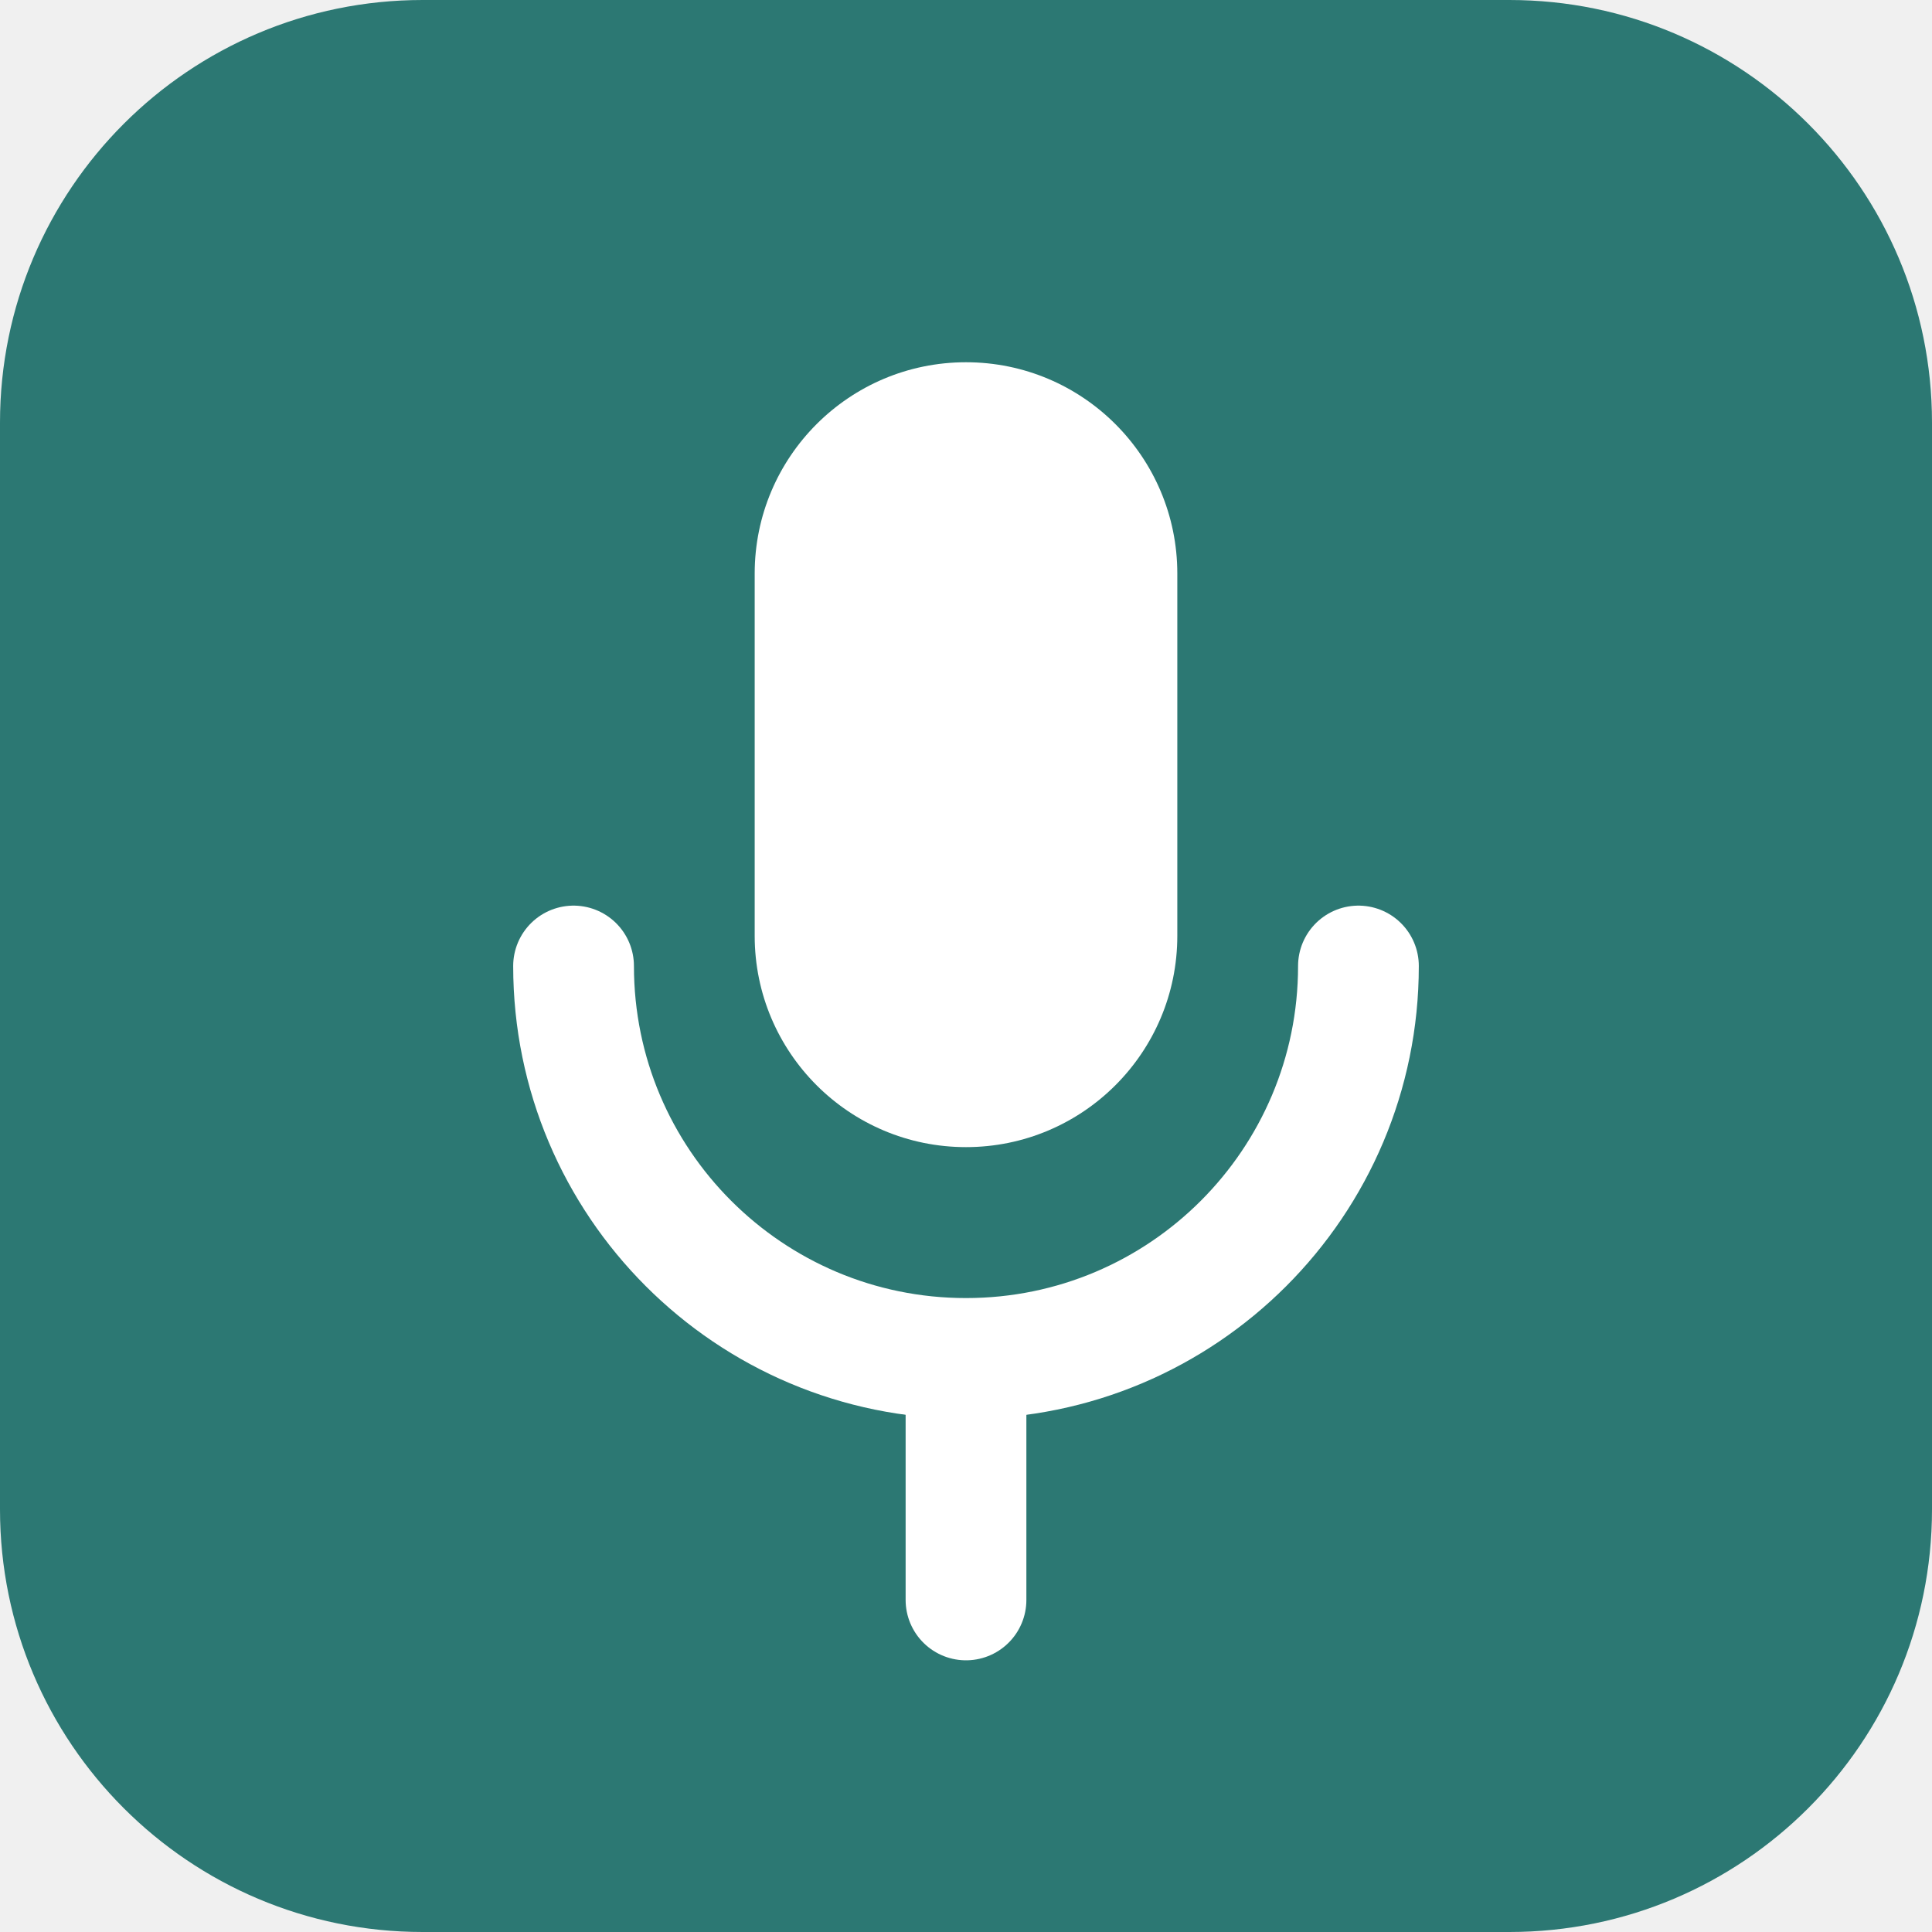
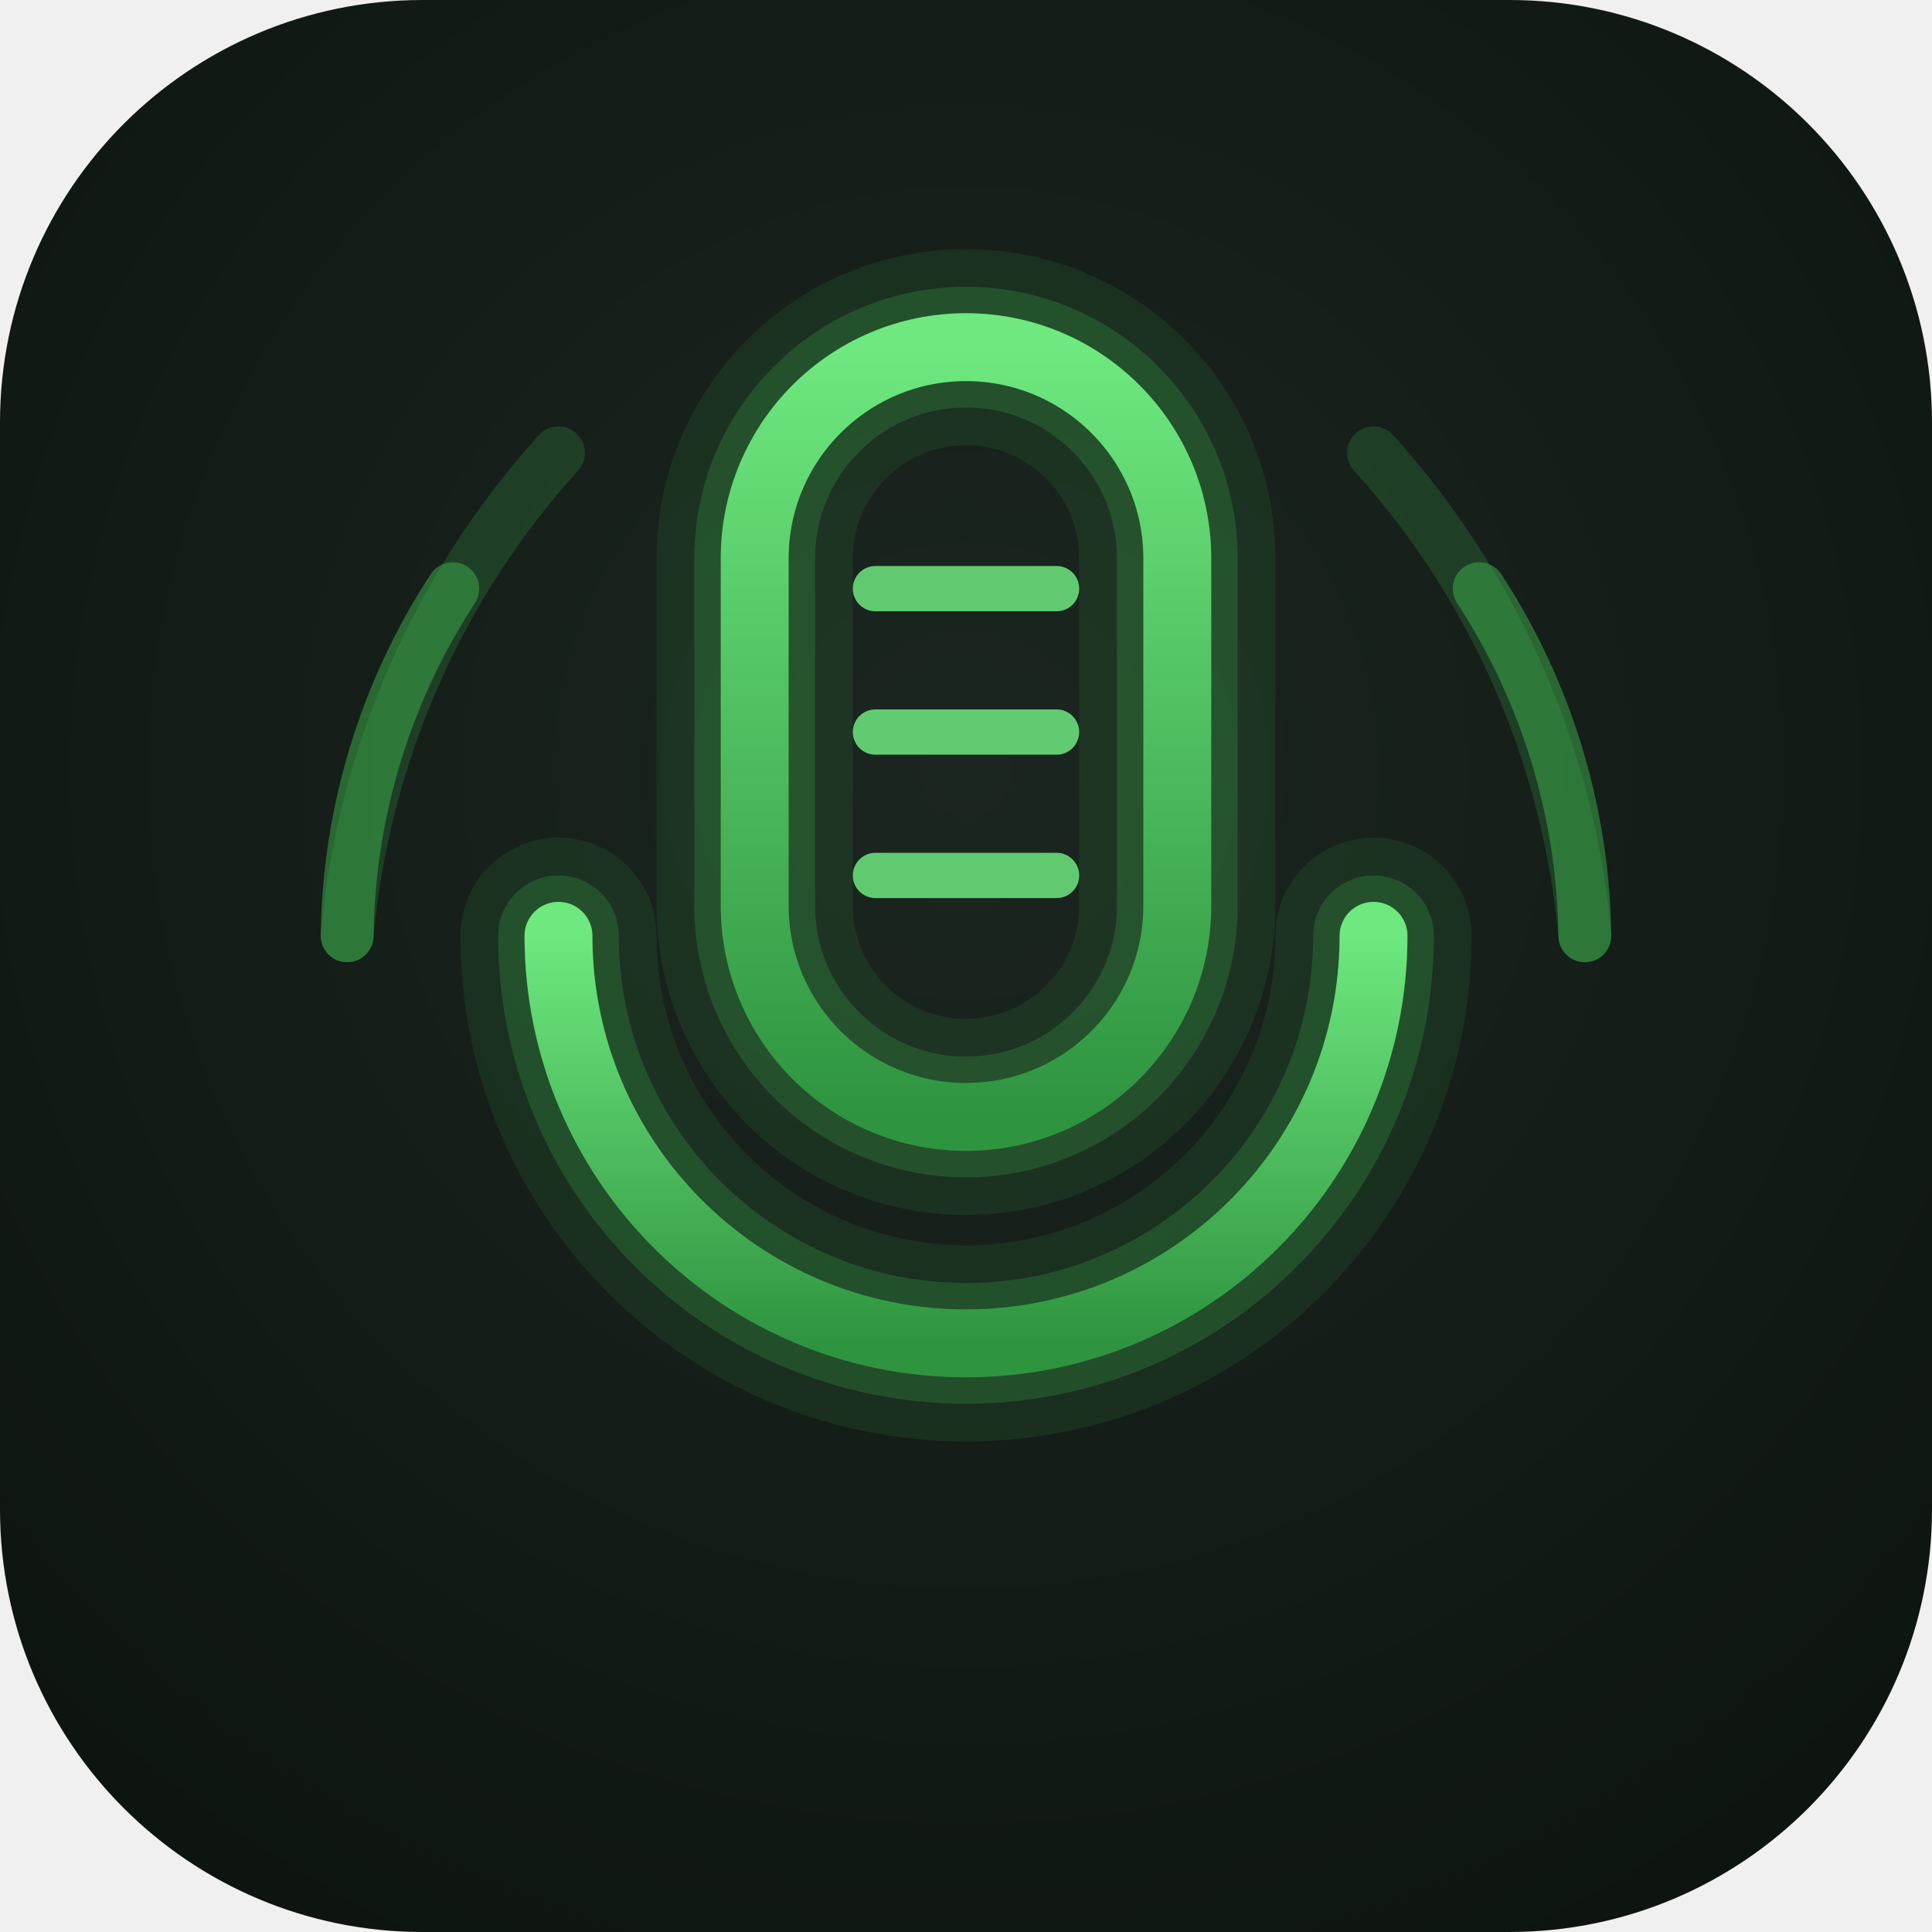
<svg xmlns="http://www.w3.org/2000/svg" viewBox="0 0 256 256">
-   <rect width="256" height="256" rx="56" fill="#2c7873" />
-   <rect x="100" y="48" width="56" height="104" rx="28" fill="#ffffff" />
-   <path d="M76 128a52 52 0 0 0 104 0" fill="none" stroke="#ffffff" stroke-width="16" stroke-linecap="round" />
-   <line x1="128" y1="182" x2="128" y2="212" stroke="#ffffff" stroke-width="16" stroke-linecap="round" />
+   <defs>
+     <linearGradient id="neon" x1="0" y1="0" x2="0" y2="1">
+       <stop offset="0" stop-color="#6ee87f" />
+       <stop offset="1" stop-color="#2f9440" />
+     </linearGradient>
+     <radialGradient id="bgm1" cx="0.5" cy="0.4" r="0.8">
+       <stop offset="0" stop-color="#1c2620" />
+       <stop offset="1" stop-color="#0b120e" />
+     </radialGradient>
+   </defs>
+   <rect width="256" height="256" rx="56" fill="url(#bgm1)" />
+   <g fill="none" stroke="#3eb34f" stroke-linecap="round">
+     <g stroke-opacity="0.12" stroke-width="26">
+       <rect x="100" y="46" width="56" height="102" rx="28" fill="none" />
+       <path d="M74 124a54 54 0 0 0 108 0" />
+     </g>
+     <g stroke-opacity="0.25" stroke-width="16">
+       <rect x="100" y="46" width="56" height="102" rx="28" fill="none" />
+       <path d="M74 124a54 54 0 0 0 108 0" />
+     </g>
+   </g>
+   <g fill="none" stroke="url(#neon)" stroke-width="9" stroke-linecap="round">
+     <rect x="100" y="46" width="56" height="102" rx="28" />
+     <path d="M74 124a54 54 0 0 0 108 0" />
+     <line x1="128" y1="178" x2="128" y2="200" />
+     <line x1="104" y1="200" x2="152" y2="200" />
+   </g>
+   <g stroke="#6ee87f" stroke-width="6" stroke-linecap="round" stroke-opacity="0.85">
+     <line x1="116" y1="78" x2="140" y2="78" />
+     <line x1="116" y1="97" x2="140" y2="97" />
+     <line x1="116" y1="116" x2="140" y2="116" />
+   </g>
+   <g fill="none" stroke="#3eb34f" stroke-linecap="round">
+     <path d="M60 78a86 86 0 0 0-14 46" stroke-opacity="0.5" stroke-width="7" />
+     <path d="M196 78a86 86 0 0 1 14 46" stroke-opacity="0.5" stroke-width="7" />
+     <path d="M74 60a110 110 0 0 0-28 64" stroke-opacity="0.22" stroke-width="7" />
+     <path d="M182 60a110 110 0 0 1 28 64" stroke-opacity="0.22" stroke-width="7" />
+   </g>
</svg>
